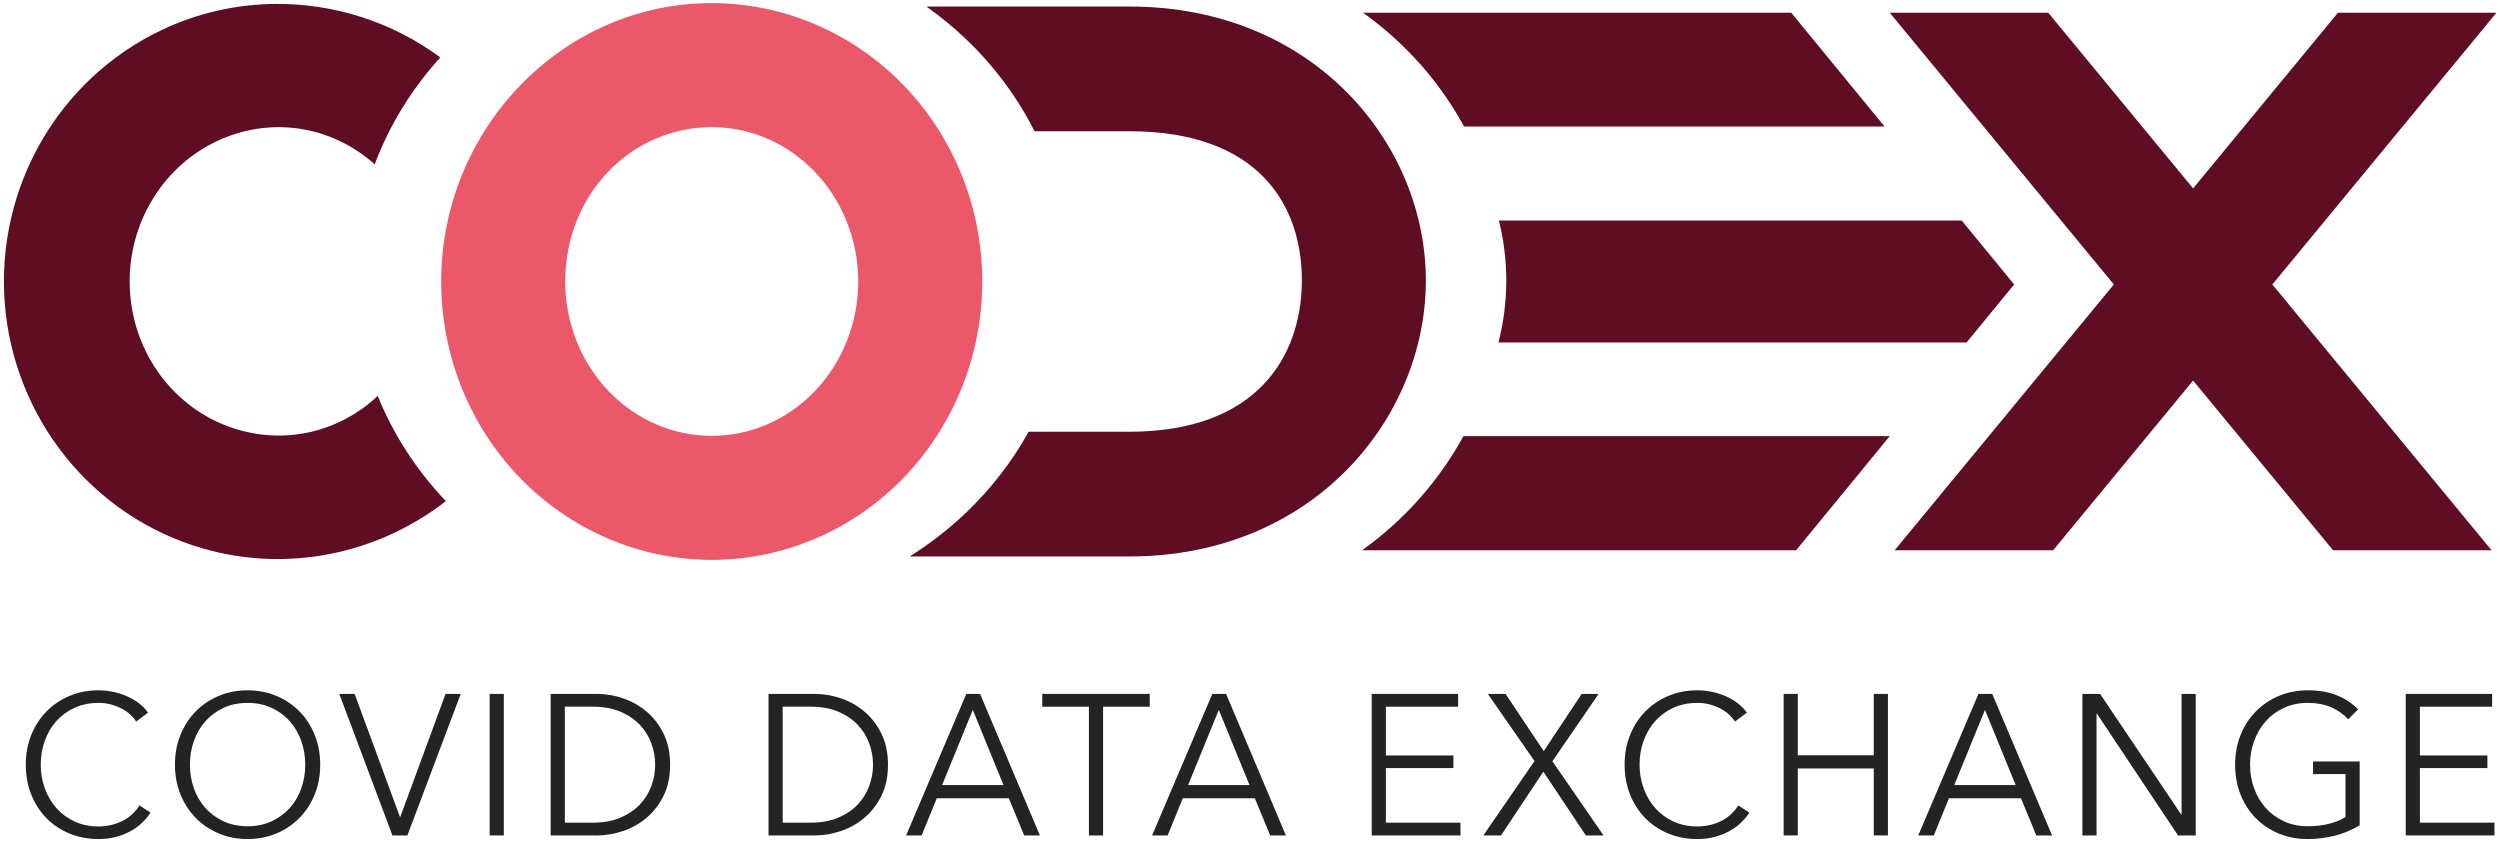
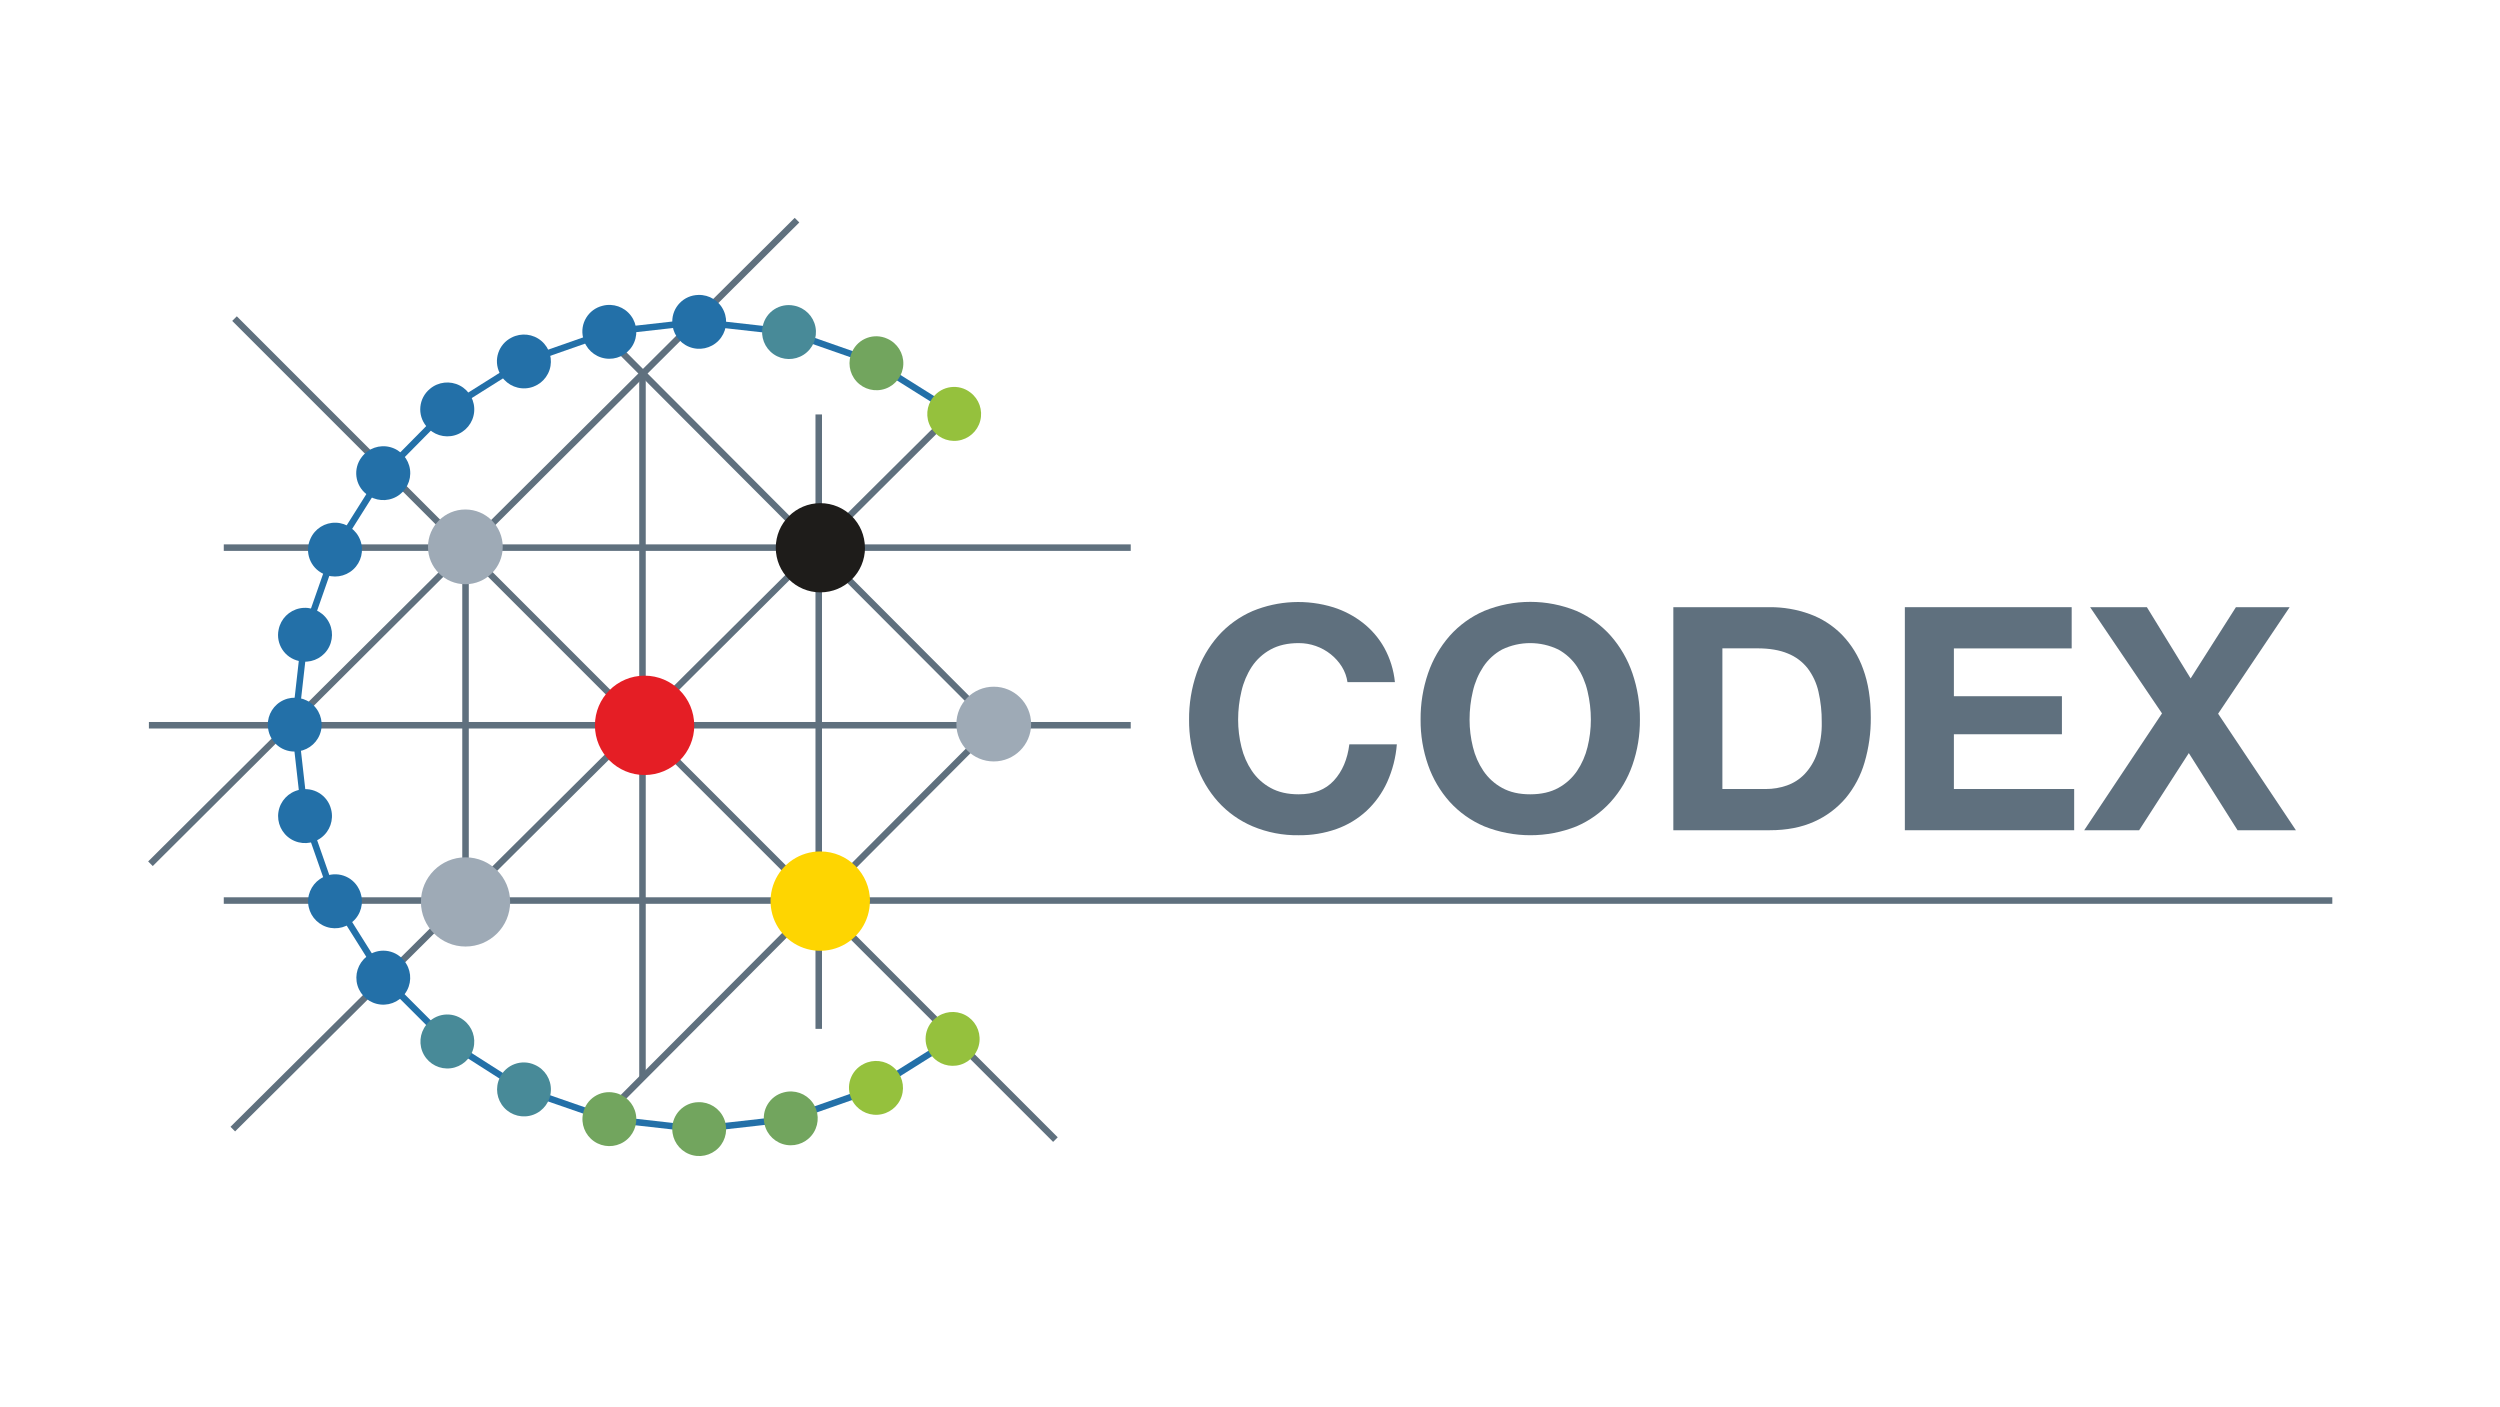
- <svg xmlns="http://www.w3.org/2000/svg" width="100%" height="100%" viewBox="0 0 1871 630" version="1.1" xml:space="preserve" style="fill-rule:evenodd;clip-rule:evenodd;stroke-linejoin:round;stroke-miterlimit:2;">
-   <g>
-     <path d="M693.297,4.88l151.969,-0c138.525,-0 222.349,103.453 221.845,206.015c-0.504,102.562 -84.606,205.554 -221.845,205.554l-164.477,0c14.976,-9.382 28.989,-20.212 41.784,-32.376c19.125,-18.183 34.977,-38.762 47.262,-60.971l75.431,0c95.121,0 128.765,-56.119 129.043,-112.669c0.278,-56.55 -32.078,-112.207 -129.043,-112.207l-71.028,-0c-12.799,-25.39 -30.164,-48.861 -51.665,-69.303c-9.166,-8.714 -18.956,-16.743 -29.276,-24.043Z" style="fill:#5f0d22;fill-rule:nonzero;" />
-     <path d="M333.679,375.027c-50.622,39.407 -118.15,53.869 -181.855,35.443c-82.986,-24.002 -141.599,-97.759 -148.258,-183.57c-6.659,-85.811 39.653,-167.623 117.69,-204.568c26.825,-12.7 55.484,-19.033 84.008,-19.385c44.191,-0.543 88.055,13.272 124.263,40.021c-21.241,23.428 -38.018,50.509 -49.105,79.994c-33.059,-29.422 -78.595,-36.027 -118.367,-17.198c-42.027,19.897 -68.457,65.2 -64.663,114.087c3.793,48.887 36.622,88.963 80.969,101.79c37.236,10.77 76.245,1.11 104.331,-25.367c11.6,28.725 28.78,55.455 50.987,78.753Z" style="fill:#5f0d22;fill-rule:nonzero;" />
-     <path d="M532.655,95.134c28.638,0 56.194,11.701 76.939,33.227c20.744,21.525 32.717,51.199 32.717,82.304c0,31.104 -11.973,60.778 -32.717,82.303c-20.745,21.526 -48.301,33.227 -76.939,33.227c-28.638,-0 -56.193,-11.701 -76.939,-33.227c-20.744,-21.525 -32.717,-51.199 -32.717,-82.303c-0,-65.266 49.489,-115.531 109.656,-115.531Zm-0,-92.803c-112.209,-0 -202.459,94.734 -202.459,208.334c-0,54.789 20.91,107.491 58.699,146.702c37.788,39.21 89.62,61.631 143.76,61.631c54.141,0 105.972,-22.421 143.76,-61.631c37.789,-39.211 58.699,-91.913 58.699,-146.702c0,-54.79 -20.91,-107.492 -58.699,-146.703c-37.788,-39.21 -89.619,-61.631 -143.76,-61.631Z" style="fill:#eb586a;fill-rule:nonzero;" />
-     <path d="M1414.28,326.405l-70.054,85.403l-324.841,0c32.31,-23.104 57.9,-52.594 75.856,-85.403l319.039,-0Zm93.106,-113.507l-35.583,43.381l-350.326,-0c3.775,-14.918 5.751,-30.173 5.827,-45.419c0.076,-15.376 -1.799,-30.772 -5.517,-45.809l346.351,-0l39.248,47.847Zm-96.955,-118.199l-314.701,0c-17.839,-32.709 -43.355,-62.126 -75.662,-85.178l320.493,-0l69.87,85.178Z" style="fill:#5f0d22;fill-rule:nonzero;" />
-     <path d="M1414.28,9.521l167.723,203.377l-164.038,198.91l118.626,0l104.725,-126.988l104.725,126.988l118.626,0l-164.038,-198.91l167.723,-203.377l-118.627,-0l-108.409,131.455l-108.409,-131.455l-118.627,-0Z" style="fill:#5f0d22;fill-rule:nonzero;" />
-     <path d="M112.681,608.19c-1.767,2.693 -3.903,5.237 -6.407,7.631c-2.504,2.394 -5.4,4.488 -8.69,6.284c-3.289,1.795 -6.922,3.217 -10.899,4.264c-3.977,1.047 -8.322,1.571 -13.035,1.571c-7.855,-0 -15.121,-1.397 -21.798,-4.189c-6.677,-2.793 -12.422,-6.658 -17.233,-11.596c-4.811,-4.937 -8.567,-10.797 -11.267,-17.58c-2.701,-6.783 -4.051,-14.214 -4.051,-22.293c0,-8.079 1.375,-15.51 4.124,-22.293c2.75,-6.783 6.554,-12.643 11.415,-17.58c4.86,-4.938 10.605,-8.803 17.233,-11.596c6.627,-2.793 13.82,-4.189 21.577,-4.189c3.83,0 7.585,0.399 11.268,1.197c3.682,0.798 7.143,1.92 10.383,3.366c3.241,1.447 6.186,3.192 8.837,5.237c2.652,2.045 4.861,4.364 6.628,6.957l-8.837,6.583c-1.08,-1.695 -2.528,-3.391 -4.345,-5.087c-1.816,-1.695 -3.952,-3.191 -6.407,-4.488c-2.455,-1.297 -5.13,-2.344 -8.027,-3.142c-2.897,-0.798 -6.014,-1.197 -9.353,-1.197c-6.775,-0 -12.838,1.247 -18.19,3.74c-5.351,2.494 -9.892,5.86 -13.624,10.1c-3.731,4.239 -6.578,9.151 -8.542,14.737c-1.964,5.586 -2.946,11.471 -2.946,17.655c-0,6.184 1.006,12.069 3.019,17.655c2.013,5.586 4.885,10.498 8.617,14.737c3.731,4.239 8.272,7.606 13.624,10.099c5.351,2.494 11.365,3.741 18.042,3.741c5.99,-0 11.685,-1.247 17.086,-3.741c5.4,-2.493 9.917,-6.483 13.55,-11.969l8.248,5.386Z" style="fill:#232323;fill-rule:nonzero;" />
-     <path d="M239.643,572.282c-0,8.079 -1.375,15.51 -4.124,22.293c-2.75,6.783 -6.555,12.643 -11.415,17.58c-4.861,4.938 -10.605,8.803 -17.233,11.596c-6.628,2.792 -13.82,4.189 -21.577,4.189c-7.757,-0 -14.95,-1.397 -21.578,-4.189c-6.628,-2.793 -12.372,-6.658 -17.232,-11.596c-4.861,-4.937 -8.666,-10.797 -11.415,-17.58c-2.75,-6.783 -4.124,-14.214 -4.124,-22.293c-0,-8.079 1.374,-15.51 4.124,-22.293c2.749,-6.783 6.554,-12.643 11.415,-17.58c4.86,-4.938 10.604,-8.803 17.232,-11.596c6.628,-2.793 13.821,-4.189 21.578,-4.189c7.757,0 14.949,1.396 21.577,4.189c6.628,2.793 12.372,6.658 17.233,11.596c4.86,4.937 8.665,10.797 11.415,17.58c2.749,6.783 4.124,14.214 4.124,22.293Zm-11.194,-0c-0,-6.184 -0.982,-12.069 -2.946,-17.655c-1.964,-5.586 -4.811,-10.498 -8.543,-14.737c-3.731,-4.24 -8.272,-7.606 -13.624,-10.1c-5.351,-2.493 -11.365,-3.74 -18.042,-3.74c-6.677,-0 -12.692,1.247 -18.043,3.74c-5.351,2.494 -9.893,5.86 -13.624,10.1c-3.731,4.239 -6.579,9.151 -8.543,14.737c-1.964,5.586 -2.945,11.471 -2.945,17.655c-0,6.184 0.981,12.069 2.945,17.655c1.964,5.586 4.812,10.473 8.543,14.662c3.731,4.19 8.273,7.531 13.624,10.025c5.351,2.494 11.366,3.74 18.043,3.74c6.677,0 12.691,-1.246 18.042,-3.74c5.352,-2.494 9.893,-5.835 13.624,-10.025c3.732,-4.189 6.579,-9.076 8.543,-14.662c1.964,-5.586 2.946,-11.471 2.946,-17.655Z" style="fill:#232323;fill-rule:nonzero;" />
-     <path d="M299.294,611.332l0.294,0l33.877,-92.015l11.341,0l-39.915,105.93l-11.194,-0l-39.768,-105.93l11.489,0l33.876,92.015Z" style="fill:#232323;fill-rule:nonzero;" />
-     <rect x="366.457" y="519.317" width="10.605" height="105.93" style="fill:#232323;fill-rule:nonzero;" />
-     <path d="M412.116,519.317l34.612,0c6.481,0 12.986,1.097 19.516,3.292c6.53,2.194 12.421,5.511 17.674,9.949c5.254,4.439 9.5,9.975 12.741,16.608c3.24,6.633 4.86,14.338 4.86,23.116c0,8.877 -1.62,16.608 -4.86,23.191c-3.241,6.583 -7.487,12.094 -12.741,16.533c-5.253,4.438 -11.144,7.755 -17.674,9.949c-6.53,2.195 -13.035,3.292 -19.516,3.292l-34.612,-0l-0,-105.93Zm10.605,96.354l21.062,0c7.855,0 14.704,-1.247 20.546,-3.74c5.843,-2.494 10.678,-5.761 14.508,-9.8c3.829,-4.04 6.701,-8.653 8.616,-13.84c1.915,-5.187 2.872,-10.523 2.872,-16.009c0,-5.486 -0.957,-10.822 -2.872,-16.009c-1.915,-5.187 -4.787,-9.8 -8.616,-13.84c-3.83,-4.04 -8.665,-7.306 -14.508,-9.8c-5.842,-2.493 -12.691,-3.74 -20.546,-3.74l-21.062,-0l-0,86.778Z" style="fill:#232323;fill-rule:nonzero;" />
-     <path d="M575.163,519.317l34.612,0c6.481,0 12.986,1.097 19.516,3.292c6.529,2.194 12.421,5.511 17.674,9.949c5.253,4.439 9.5,9.975 12.74,16.608c3.241,6.633 4.861,14.338 4.861,23.116c-0,8.877 -1.62,16.608 -4.861,23.191c-3.24,6.583 -7.487,12.094 -12.74,16.533c-5.253,4.438 -11.145,7.755 -17.674,9.949c-6.53,2.195 -13.035,3.292 -19.516,3.292l-34.612,-0l-0,-105.93Zm10.604,96.354l21.062,0c7.856,0 14.705,-1.247 20.547,-3.74c5.842,-2.494 10.678,-5.761 14.508,-9.8c3.829,-4.04 6.701,-8.653 8.616,-13.84c1.915,-5.187 2.872,-10.523 2.872,-16.009c0,-5.486 -0.957,-10.822 -2.872,-16.009c-1.915,-5.187 -4.787,-9.8 -8.616,-13.84c-3.83,-4.04 -8.666,-7.306 -14.508,-9.8c-5.842,-2.493 -12.691,-3.74 -20.547,-3.74l-21.062,-0l0,86.778Z" style="fill:#232323;fill-rule:nonzero;" />
-     <path d="M689.752,625.247l-11.636,-0l45.07,-105.93l10.31,0l44.776,105.93l-11.783,-0l-11.489,-27.829l-53.907,-0l-11.341,27.829Zm15.318,-37.704l45.953,0l-22.976,-56.256l-22.977,56.256Z" style="fill:#232323;fill-rule:nonzero;" />
-     <path d="M825.551,625.247l-10.605,-0l0,-96.354l-34.907,-0l0,-9.576l80.419,0l-0,9.576l-34.907,-0l-0,96.354Z" style="fill:#232323;fill-rule:nonzero;" />
-     <path d="M873.861,625.247l-11.636,-0l45.07,-105.93l10.31,0l44.775,105.93l-11.782,-0l-11.489,-27.829l-53.907,-0l-11.341,27.829Zm15.318,-37.704l45.953,0l-22.976,-56.256l-22.977,56.256Z" style="fill:#232323;fill-rule:nonzero;" />
-     <path d="M1037.2,615.671l55.822,0l0,9.576l-66.426,-0l-0,-105.93l64.659,0l-0,9.576l-54.055,-0l0,36.507l50.52,-0l-0,9.425l-50.52,0l0,40.846Z" style="fill:#232323;fill-rule:nonzero;" />
-     <path d="M1155.33,562.108l28.426,-42.791l12.667,0l-34.613,50.421l38.295,55.509l-13.256,-0l-31.814,-47.728l-31.667,47.728l-13.256,-0l38.295,-55.658l-34.907,-50.272l13.256,0l28.574,42.791Z" style="fill:#232323;fill-rule:nonzero;" />
-     <path d="M1309.24,608.19c-1.768,2.693 -3.903,5.237 -6.407,7.631c-2.504,2.394 -5.401,4.488 -8.69,6.284c-3.29,1.795 -6.923,3.217 -10.9,4.264c-3.976,1.047 -8.321,1.571 -13.034,1.571c-7.856,-0 -15.122,-1.397 -21.799,-4.189c-6.677,-2.793 -12.421,-6.658 -17.233,-11.596c-4.811,-4.937 -8.567,-10.797 -11.267,-17.58c-2.7,-6.783 -4.05,-14.214 -4.05,-22.293c-0,-8.079 1.374,-15.51 4.124,-22.293c2.749,-6.783 6.554,-12.643 11.414,-17.58c4.861,-4.938 10.605,-8.803 17.233,-11.596c6.628,-2.793 13.82,-4.189 21.578,-4.189c3.829,0 7.585,0.399 11.267,1.197c3.682,0.798 7.143,1.92 10.384,3.366c3.24,1.447 6.186,3.192 8.837,5.237c2.651,2.045 4.86,4.364 6.628,6.957l-8.837,6.583c-1.08,-1.695 -2.529,-3.391 -4.345,-5.087c-1.817,-1.695 -3.953,-3.191 -6.407,-4.488c-2.455,-1.297 -5.131,-2.344 -8.027,-3.142c-2.897,-0.798 -6.015,-1.197 -9.353,-1.197c-6.775,-0 -12.839,1.247 -18.19,3.74c-5.352,2.494 -9.893,5.86 -13.624,10.1c-3.731,4.239 -6.579,9.151 -8.543,14.737c-1.964,5.586 -2.946,11.471 -2.946,17.655c0,6.184 1.007,12.069 3.02,17.655c2.013,5.586 4.885,10.498 8.616,14.737c3.731,4.239 8.273,7.606 13.624,10.099c5.352,2.494 11.366,3.741 18.043,3.741c5.989,-0 11.685,-1.247 17.085,-3.741c5.401,-2.493 9.917,-6.483 13.551,-11.969l8.248,5.386Z" style="fill:#232323;fill-rule:nonzero;" />
-     <path d="M1334.87,519.317l10.604,0l0,45.933l56.853,-0l0,-45.933l10.605,0l-0,105.93l-10.605,-0l0,-50.122l-56.853,-0l0,50.122l-10.604,-0l-0,-105.93Z" style="fill:#232323;fill-rule:nonzero;" />
-     <path d="M1447.25,625.247l-11.636,-0l45.07,-105.93l10.31,0l44.775,105.93l-11.783,-0l-11.488,-27.829l-53.907,-0l-11.341,27.829Zm15.317,-37.704l45.954,0l-22.977,-56.256l-22.977,56.256Z" style="fill:#232323;fill-rule:nonzero;" />
-     <path d="M1632.39,609.537l0.294,-0l0,-90.22l10.605,0l-0,105.93l-13.256,-0l-60.682,-91.118l-0.295,0l0,91.118l-10.605,-0l0,-105.93l13.256,0l60.683,90.22Z" style="fill:#232323;fill-rule:nonzero;" />
-     <path d="M1757.44,538.319c-3.633,-3.89 -7.953,-6.908 -12.961,-9.052c-5.008,-2.145 -10.752,-3.217 -17.233,-3.217c-6.677,-0 -12.691,1.247 -18.042,3.74c-5.352,2.494 -9.893,5.86 -13.624,10.1c-3.732,4.239 -6.604,9.151 -8.617,14.737c-2.013,5.586 -3.019,11.471 -3.019,17.655c0,6.184 1.006,12.069 3.019,17.655c2.013,5.586 4.885,10.473 8.617,14.662c3.731,4.19 8.272,7.531 13.624,10.025c5.351,2.494 11.365,3.74 18.042,3.74c5.892,0 11.292,-0.648 16.202,-1.945c4.91,-1.296 8.886,-2.942 11.93,-4.937l0,-32.168l-24.302,0l-0,-9.426l34.907,0l-0,47.728c-5.695,3.491 -11.832,6.085 -18.411,7.78c-6.579,1.696 -13.403,2.544 -20.473,2.544c-7.855,-0 -15.121,-1.397 -21.798,-4.189c-6.677,-2.793 -12.422,-6.658 -17.233,-11.596c-4.811,-4.937 -8.567,-10.797 -11.267,-17.58c-2.701,-6.783 -4.051,-14.214 -4.051,-22.293c0,-8.079 1.375,-15.51 4.124,-22.293c2.75,-6.783 6.555,-12.643 11.415,-17.58c4.86,-4.938 10.605,-8.803 17.233,-11.596c6.627,-2.793 13.82,-4.189 21.577,-4.189c8.346,0 15.613,1.247 21.799,3.741c6.186,2.493 11.488,5.984 15.907,10.473l-7.365,7.481Z" style="fill:#232323;fill-rule:nonzero;" />
-     <path d="M1811.05,615.671l55.822,0l-0,9.576l-66.427,-0l0,-105.93l64.659,0l0,9.576l-54.054,-0l-0,36.507l50.519,-0l0,9.425l-50.519,0l-0,40.846Z" style="fill:#232323;fill-rule:nonzero;" />
+ <svg xmlns="http://www.w3.org/2000/svg" viewBox="0 0 1365.33 768">
+   <defs>
+     <style>.cls-1,.cls-10,.cls-4,.cls-5,.cls-6,.cls-7,.cls-8,.cls-9{fill:none;}.cls-2{isolation:isolate;}.cls-3{fill:#5f707e;}.cls-10,.cls-4,.cls-6,.cls-7,.cls-8,.cls-9{stroke:#5f707e;}.cls-4,.cls-5{stroke-miterlimit:14.81;stroke-width:3.56px;}.cls-5{stroke:#2370a8;}.cls-6{stroke-miterlimit:14.81;stroke-width:3.56px;}.cls-7{stroke-miterlimit:14.81;stroke-width:3.56px;}.cls-8{stroke-miterlimit:14.81;stroke-width:3.56px;}.cls-9{stroke-miterlimit:14.81;stroke-width:3.56px;}.cls-10{stroke-miterlimit:14.81;stroke-width:3.56px;}.cls-11{fill:#2370a8;}.cls-12{fill:#95c13d;}.cls-13{fill:#488a98;}.cls-14{fill:#72a55e;}.cls-15{fill:#9eaab6;}.cls-16{fill:#1e1c1a;}.cls-17{fill:#e51e25;}.cls-18{fill:#fed501;}</style>
+   </defs>
+   <g id="Ebene_2" data-name="Ebene 2">
+     <g id="Ebene_1-2" data-name="Ebene 1">
+       <rect id="ArtBoard1" class="cls-1" width="1365.33" height="768" />
+       <g id="ArtBoard11">
+         <g id="Ebene-1">
+           <g class="cls-2">
+             <path class="cls-3" d="M732.83,364.1a27,27,0,0,0-6-6.74,28,28,0,0,0-17.58-6.14q-9,0-15.35,3.5a29,29,0,0,0-10.24,9.38A41.21,41.21,0,0,0,678,377.5,66.85,66.85,0,0,0,676.18,393,62.2,62.2,0,0,0,678,408,40.26,40.26,0,0,0,683.69,421a29.2,29.2,0,0,0,10.24,9.3q6.3,3.51,15.35,3.5,12.29,0,19.2-7.51t8.44-19.79h25.94a62,62,0,0,1-5.29,20.65,49.41,49.41,0,0,1-11.26,15.69,47.8,47.8,0,0,1-16.38,9.9,59.93,59.93,0,0,1-20.65,3.41,62.45,62.45,0,0,1-25.16-4.86,53.81,53.81,0,0,1-18.86-13.39,59.28,59.28,0,0,1-11.77-20,73.62,73.62,0,0,1-4.1-24.83,76.17,76.17,0,0,1,4.1-25.34,60.94,60.94,0,0,1,11.77-20.39,53.79,53.79,0,0,1,18.86-13.64,65.31,65.31,0,0,1,44.19-2,51.69,51.69,0,0,1,16,8.44A45.67,45.67,0,0,1,756,353.78a49,49,0,0,1,5.81,18.77H735.9A21.86,21.86,0,0,0,732.83,364.1Z" />
+             <path class="cls-3" d="M779.92,367.68a61.11,61.11,0,0,1,11.77-20.39,53.88,53.88,0,0,1,18.86-13.64,66.67,66.67,0,0,1,50.42,0,54.08,54.08,0,0,1,18.77,13.64,60.94,60.94,0,0,1,11.77,20.39,76.17,76.17,0,0,1,4.1,25.34,73.62,73.62,0,0,1-4.1,24.83,59.28,59.28,0,0,1-11.77,20A54.1,54.1,0,0,1,861,451.29a67.82,67.82,0,0,1-50.42,0,53.9,53.9,0,0,1-18.86-13.39,59.44,59.44,0,0,1-11.77-20A73.62,73.62,0,0,1,775.83,393,76.17,76.17,0,0,1,779.92,367.68ZM804.41,408A40,40,0,0,0,810.12,421a29.29,29.29,0,0,0,10.24,9.3q6.32,3.51,15.36,3.5t15.35-3.5a29.29,29.29,0,0,0,10.24-9.3A40.47,40.47,0,0,0,867,408,62.2,62.2,0,0,0,868.82,393,66.85,66.85,0,0,0,867,377.5a41.42,41.42,0,0,0-5.72-13.4,29,29,0,0,0-10.24-9.38,35.43,35.43,0,0,0-30.71,0,29,29,0,0,0-10.24,9.38,41,41,0,0,0-5.71,13.4,66.32,66.32,0,0,0-1.8,15.52A61.71,61.71,0,0,0,804.41,408Z" />
+             <path class="cls-3" d="M966.42,331.6a62.8,62.8,0,0,1,21.92,3.75,47.52,47.52,0,0,1,17.57,11.26,52,52,0,0,1,11.61,18.77q4.17,11.26,4.18,26.45a84.59,84.59,0,0,1-3.41,24.57A54.08,54.08,0,0,1,1008,435.85a48.33,48.33,0,0,1-17.23,12.88q-10.32,4.69-24.31,4.69H913.86V331.6Zm-1.88,99.3A34.2,34.2,0,0,0,975.8,429a24.82,24.82,0,0,0,9.73-6.22,31.35,31.35,0,0,0,6.82-11.35,49.8,49.8,0,0,0,2.56-17.06,71.33,71.33,0,0,0-1.79-16.64A33.28,33.28,0,0,0,987.23,365a26.1,26.1,0,0,0-10.83-8.1q-6.75-2.82-16.64-2.82H940.65V430.9Z" />
+             <path class="cls-3" d="M1131.41,331.6v22.52h-64.33v26.11h59V401h-59V430.9h65.69v22.52H1040.3V331.6Z" />
+             <path class="cls-3" d="M1141.48,331.6h31l23.89,38.9,24.74-38.9h29.34l-39.07,58.18,42.49,63.64H1222l-26.62-42.14-27.13,42.14h-30l42.49-63.81Z" />
+           </g>
+           <path class="cls-4" d="M81.32,396.08H617.53" />
+           <path class="cls-5" d="M518.83,223.87,477,197.61l-46.59-16.3-49.05-5.52-49.05,5.52-46.59,16.3L244,223.87l-35.47,35.89-25.7,40.81-16.3,46.59-5.53,49,5.53,49.05,16.3,46.59,26.26,41.8L244,568.55l40.93,26.12,47.45,16.44,49.05,5.53,49.05-5.53L477,594.81l41.8-26.26" />
+           <path class="cls-6" d="M542.72,396.07,328.46,181.26" />
+           <path class="cls-4" d="M122.21,299.08H617.53" />
+           <path class="cls-4" d="M122.21,491.82H1273.75" />
+           <path class="cls-4" d="M350.88,204.08V588.62" />
+           <path class="cls-4" d="M447.14,226.34V561.9" />
+           <path class="cls-4" d="M254.24,300.7V491.82" />
+           <path class="cls-7" d="M522.57,223.38,127.14,616.64" />
+           <path class="cls-8" d="M576.4,622.37,128.08,174" />
+           <path class="cls-9" d="M435.27,120.23,82.17,471.72" />
+           <path class="cls-10" d="M542.72,396.08l-214.24,215" />
+           <path class="cls-11" d="M180.82,442a14.71,14.71,0,1,1-17.5-10.61A14.47,14.47,0,0,1,180.82,442" />
+           <path class="cls-11" d="M196,485.47A14.7,14.7,0,1,1,176.61,479,14.47,14.47,0,0,1,196,485.47" />
+           <path class="cls-11" d="M220.54,524.48a14.7,14.7,0,1,1-20.37-2,14.47,14.47,0,0,1,20.37,2" />
+           <path class="cls-12" d="M529.92,214.32a14.7,14.7,0,1,1-20.3,2.61,14.48,14.48,0,0,1,20.3-2.61" />
+           <path class="cls-13" d="M253.12,557.06a14.7,14.7,0,1,1-20.3,2.61,14.48,14.48,0,0,1,20.3-2.61" />
+           <path class="cls-14" d="M484.63,185A14.7,14.7,0,1,1,465.42,192,14.47,14.47,0,0,1,484.63,185" />
+           <path class="cls-13" d="M292.13,581.57a14.7,14.7,0,1,1-19.21,7.06,14.47,14.47,0,0,1,19.21-7.06" />
+           <path class="cls-13" d="M433.72,166.93a14.71,14.71,0,1,1-17.15,11.16,14.48,14.48,0,0,1,17.15-11.16" />
+           <path class="cls-14" d="M335.61,596.78a14.71,14.71,0,1,1-17.15,11.16,14.47,14.47,0,0,1,17.15-11.16" />
+           <path class="cls-11" d="M381.39,161.08a14.71,14.71,0,1,1-14.24,14.7,14.49,14.49,0,0,1,14.24-14.7" />
+           <path class="cls-14" d="M381.39,601.94a14.71,14.71,0,1,1-14.24,14.7,14.47,14.47,0,0,1,14.24-14.7" />
+           <path class="cls-11" d="M329.07,167a14.71,14.71,0,1,1-10.61,17.49A14.47,14.47,0,0,1,329.07,167" />
+           <path class="cls-14" d="M428.16,596.56a14.7,14.7,0,1,1-10.61,17.49,14.47,14.47,0,0,1,10.61-17.49" />
+           <path class="cls-11" d="M279.37,184.37a14.7,14.7,0,1,1-6.45,19.42,14.47,14.47,0,0,1,6.45-19.42" />
+           <path class="cls-12" d="M471.65,581.08a14.71,14.71,0,1,1-6.46,19.43,14.48,14.48,0,0,1,6.46-19.43" />
+           <path class="cls-11" d="M234.79,212.38a14.71,14.71,0,1,1-2,20.37,14.49,14.49,0,0,1,2-20.37" />
+           <path class="cls-12" d="M510.78,556.16a14.71,14.71,0,1,1-2,20.38,14.48,14.48,0,0,1,2-20.38" />
+           <path class="cls-11" d="M197.56,249.61a14.71,14.71,0,1,1,2.61,20.3,14.47,14.47,0,0,1-2.61-20.3" />
+           <path class="cls-11" d="M169.55,294.2a14.7,14.7,0,1,1,7.06,19.2,14.47,14.47,0,0,1-7.06-19.2" />
+           <path class="cls-11" d="M152.16,343.89A14.71,14.71,0,1,1,163.32,361a14.48,14.48,0,0,1-11.16-17.15" />
+           <path class="cls-11" d="M146.26,396.21A14.71,14.71,0,1,1,161,410.45a14.48,14.48,0,0,1-14.7-14.24" />
+           <path class="cls-15" d="M274.56,298.66a20.41,20.41,0,1,0-20.41,20.41,20.41,20.41,0,0,0,20.41-20.41" />
+           <path class="cls-15" d="M563.13,395.44a20.41,20.41,0,1,0-20.42,20.41,20.41,20.41,0,0,0,20.42-20.41" />
+           <path class="cls-16" d="M472.4,299.15A24.36,24.36,0,1,1,448,274.79a24.35,24.35,0,0,1,24.36,24.36" />
+           <path class="cls-15" d="M278.6,492.57a24.36,24.36,0,1,1-24.35-24.36,24.36,24.36,0,0,1,24.35,24.36" />
+           <path class="cls-17" d="M379.17,396.09A27.13,27.13,0,1,1,352,369a27.13,27.13,0,0,1,27.13,27.13" />
+           <path class="cls-18" d="M475.08,492.08A27.13,27.13,0,1,1,448,465a27.13,27.13,0,0,1,27.13,27.13" />
+         </g>
+       </g>
+     </g>
  </g>
</svg>
